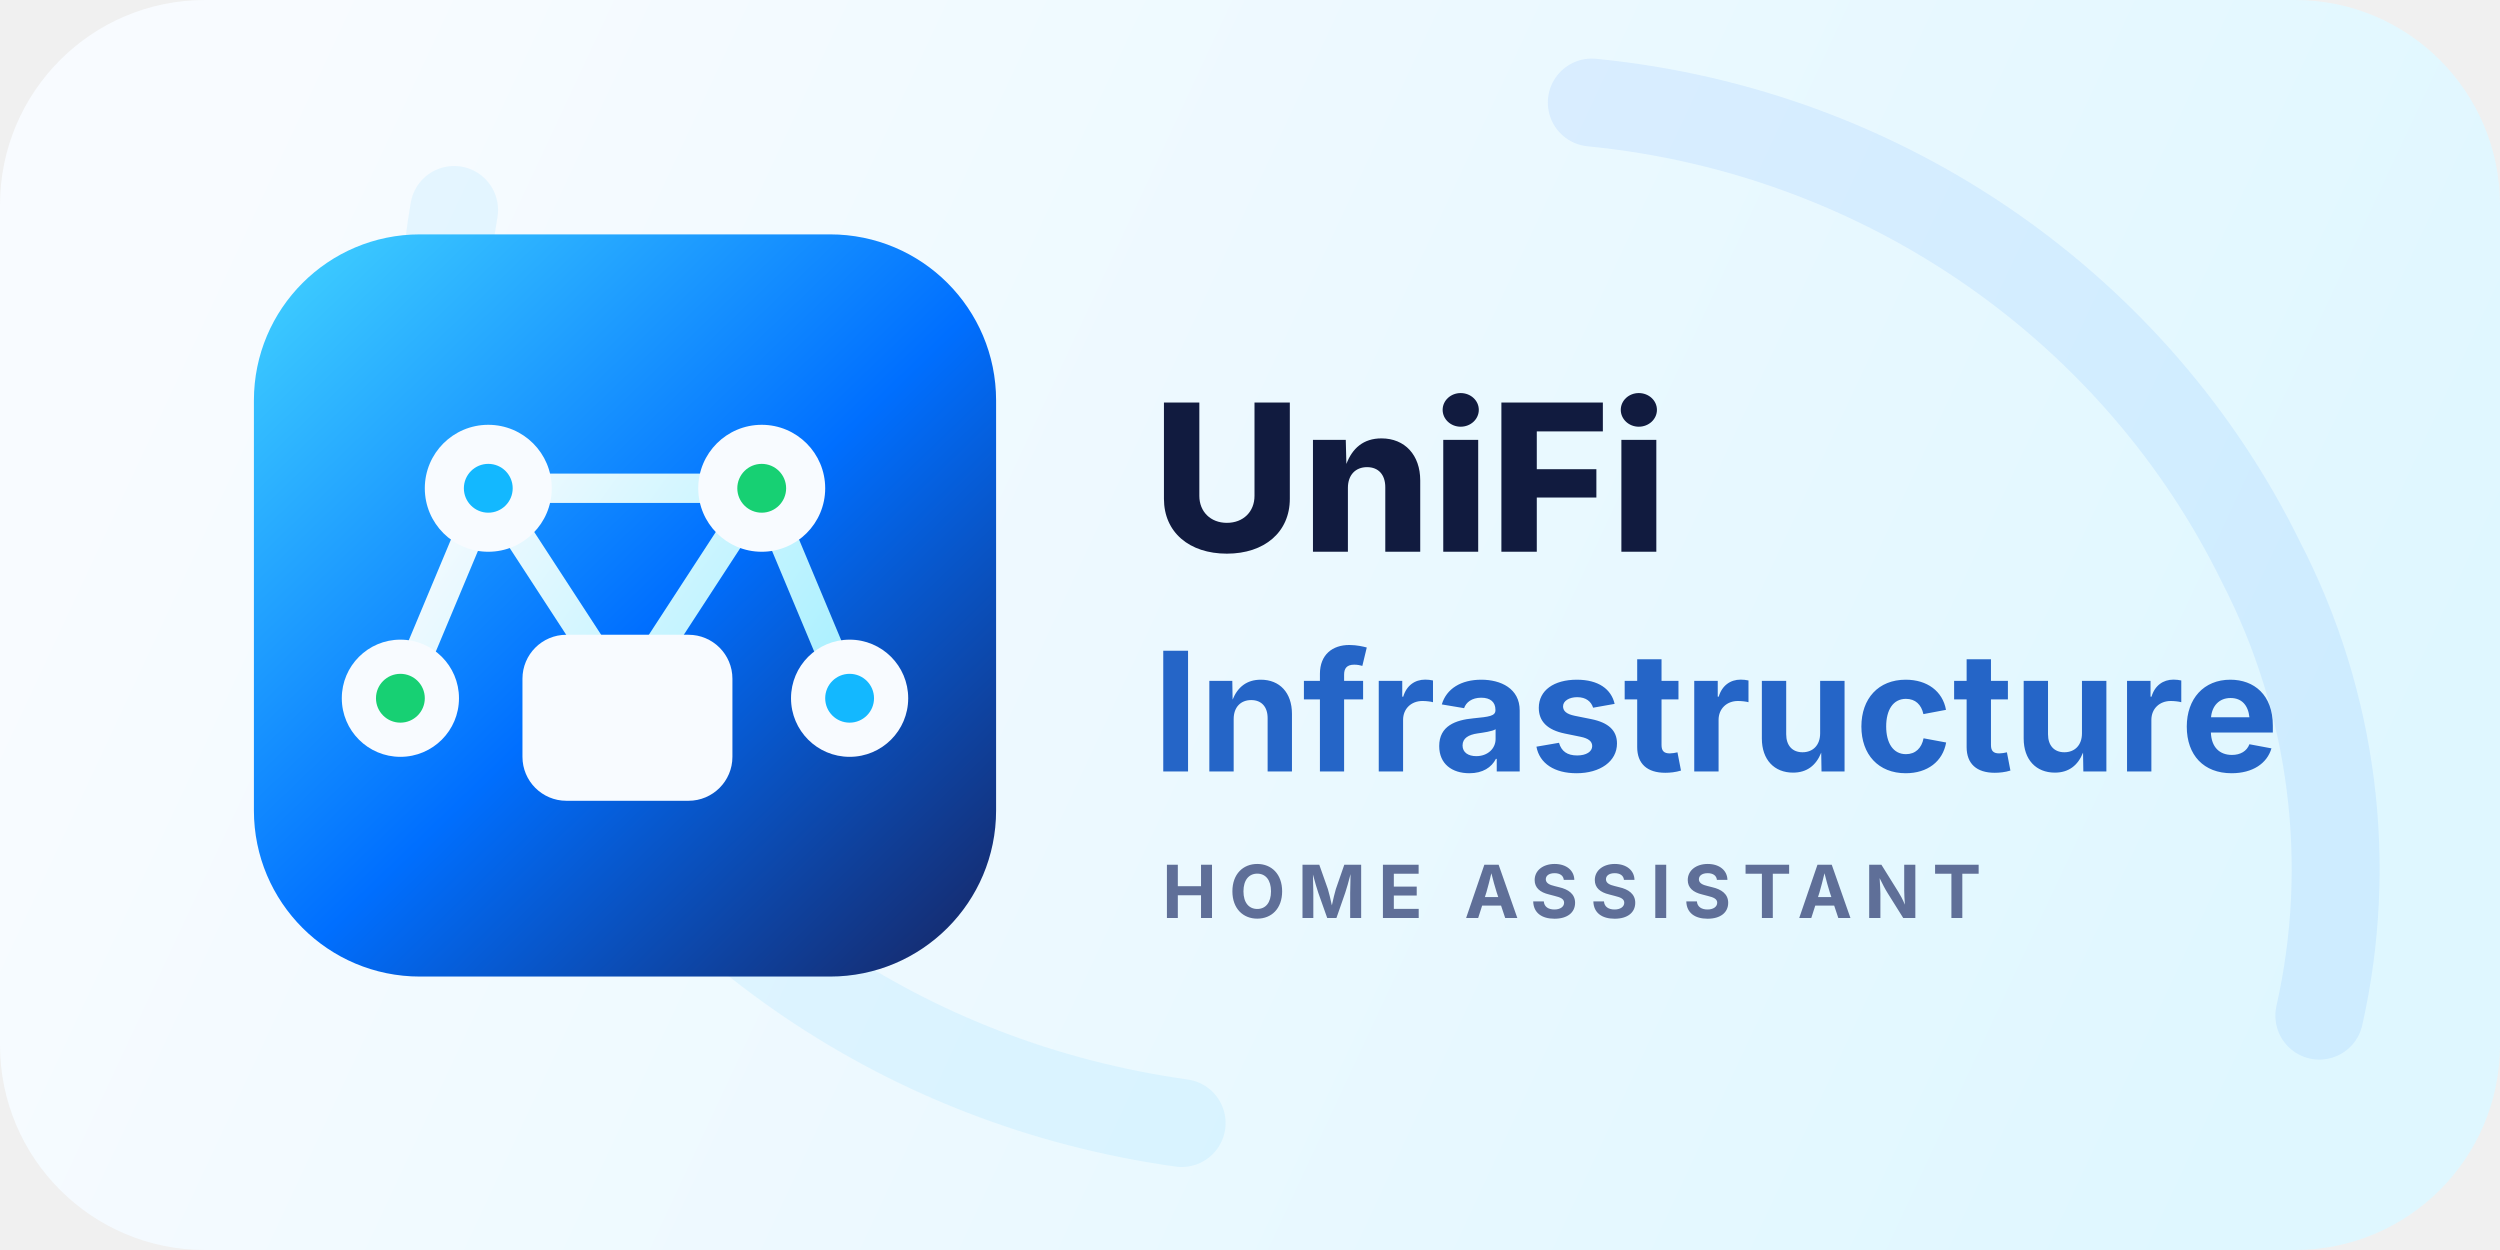
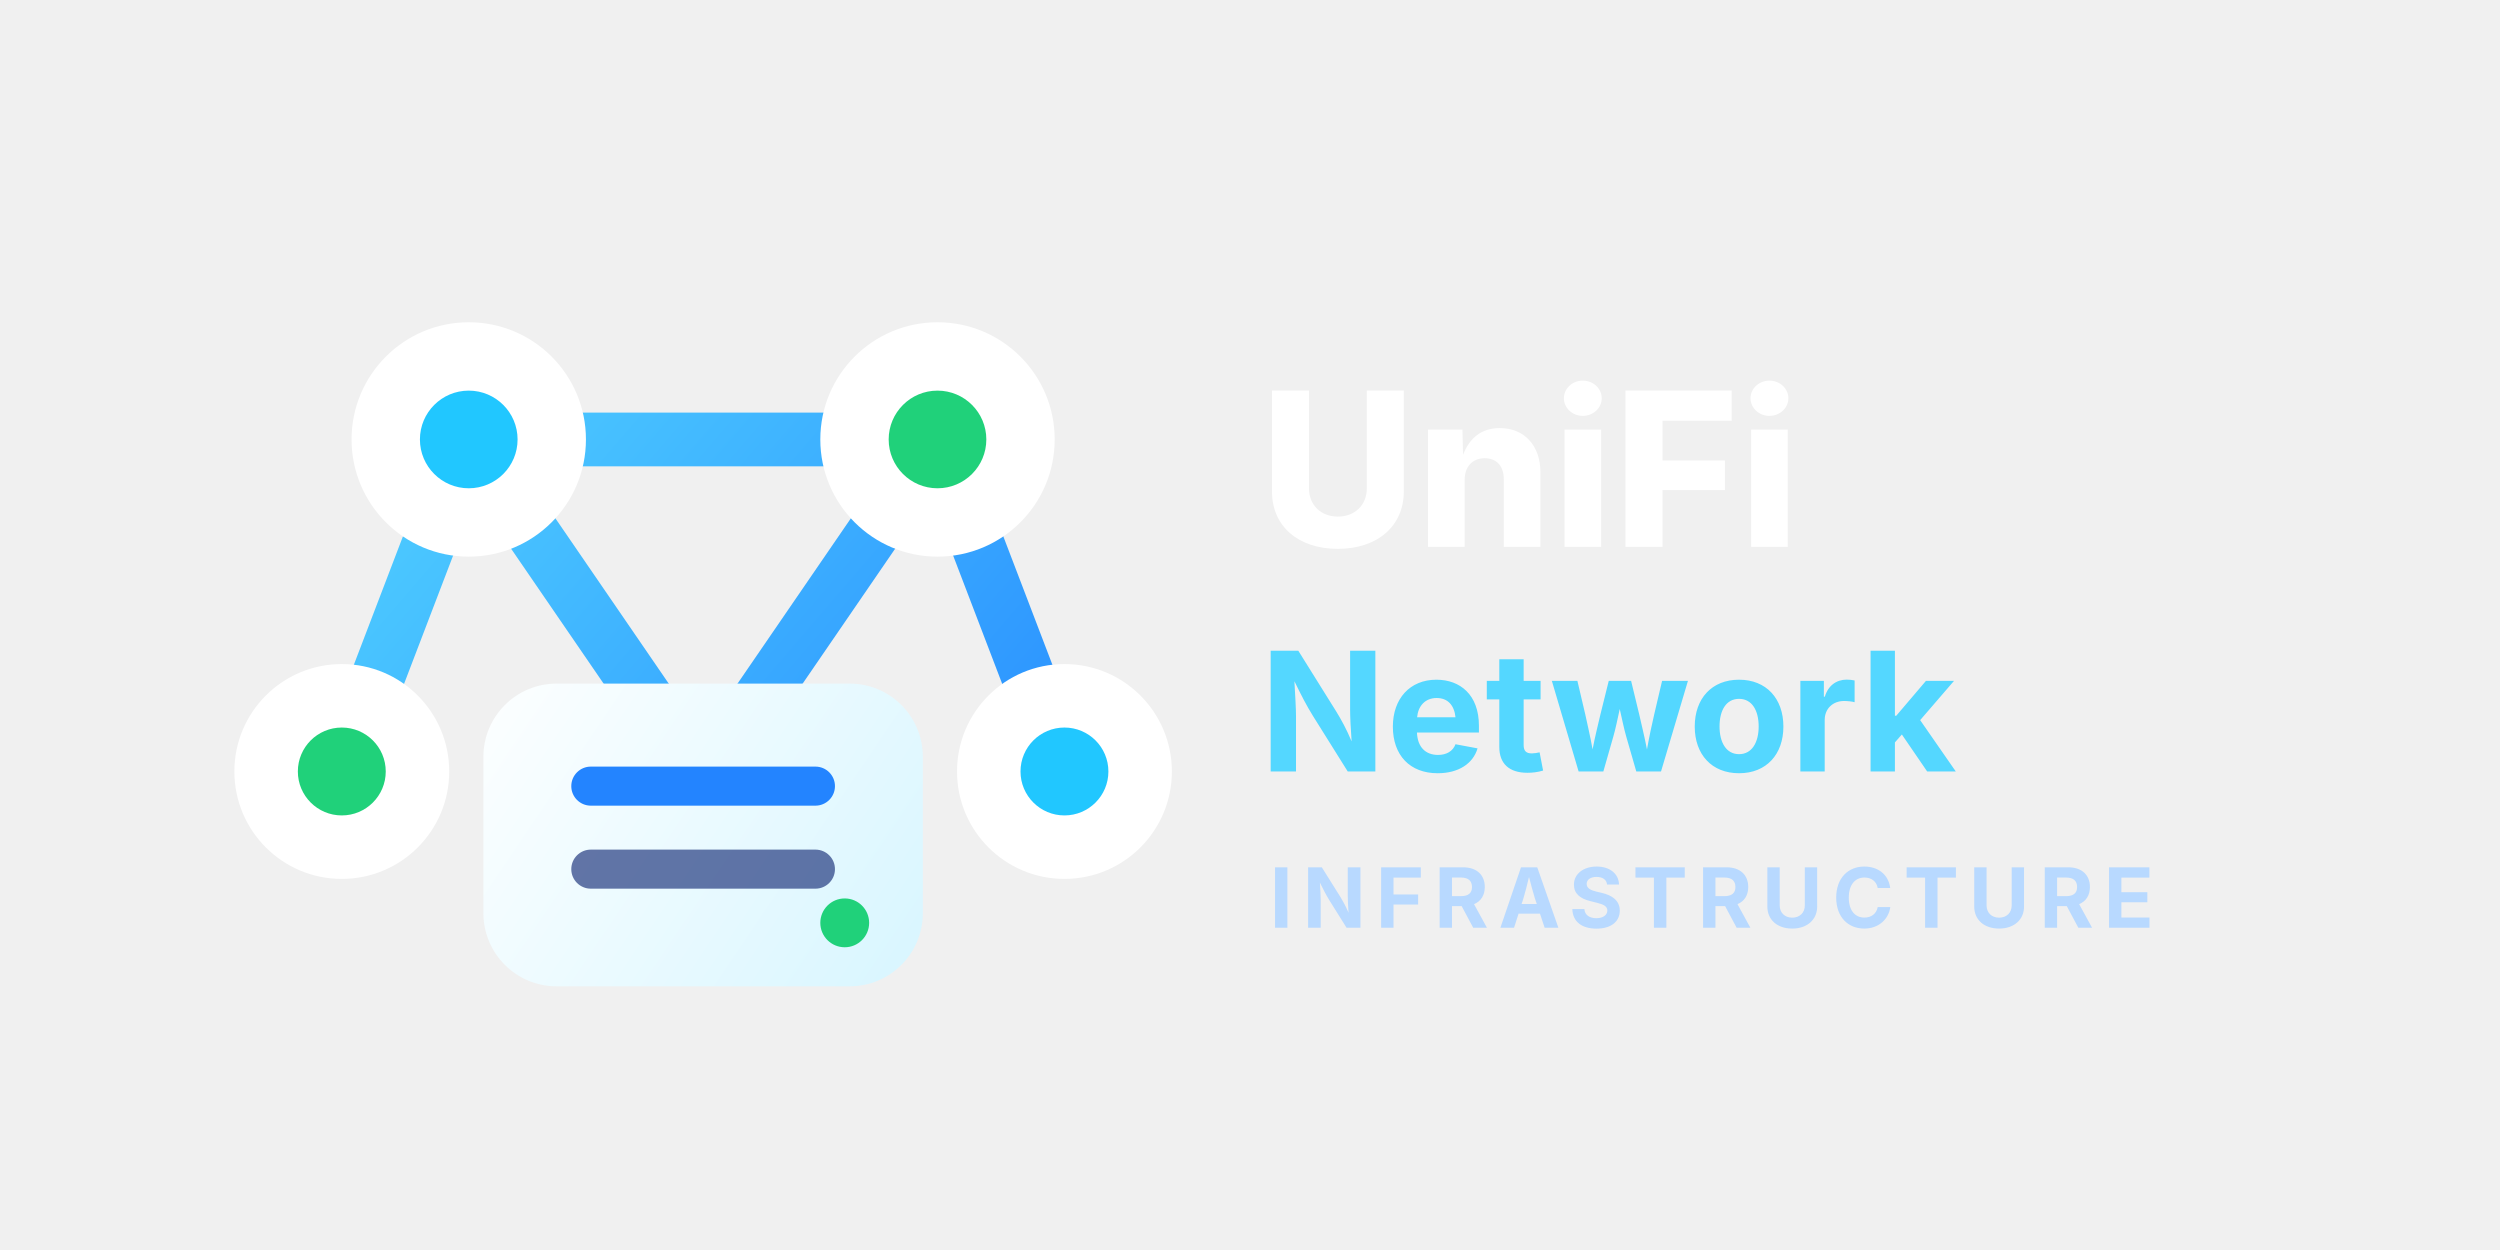
<svg xmlns="http://www.w3.org/2000/svg" width="512" height="256" viewBox="0 0 512 256" role="img" aria-label="UniFi Network Infrastructure logo">
  <defs>
-     <linearGradient id="bg" x1="48" y1="31" x2="464" y2="225" gradientUnits="userSpaceOnUse">
-       <stop stop-color="#f8fbff" />
-       <stop offset="1" stop-color="#dff7ff" />
+     <linearGradient id="line" x1="48" y1="62" x2="204" y2="196" gradientUnits="userSpaceOnUse">
+       <stop stop-color="#54d7ff" />
+       <stop offset="1" stop-color="#2384ff" />
    </linearGradient>
-     <linearGradient id="mark" x1="55" y1="48" x2="203" y2="202" gradientUnits="userSpaceOnUse">
-       <stop stop-color="#42d3ff" />
-       <stop offset="0.52" stop-color="#006fff" />
-       <stop offset="1" stop-color="#18245f" />
-     </linearGradient>
-     <linearGradient id="line" x1="93" y1="94" x2="167" y2="148" gradientUnits="userSpaceOnUse">
-       <stop stop-color="#f8fbff" />
-       <stop offset="1" stop-color="#a8f0ff" />
+     <linearGradient id="switch" x1="82" y1="122" x2="174" y2="184" gradientUnits="userSpaceOnUse">
+       <stop stop-color="#ffffff" />
+       <stop offset="1" stop-color="#d9f6ff" />
    </linearGradient>
  </defs>
-   <rect width="512" height="256" rx="42" fill="url(#bg)" />
-   <path d="M326 21c61 6 112 43 137 94 15 29 19 62 12 93" fill="none" stroke="#006fff" stroke-opacity="0.08" stroke-width="18" stroke-linecap="round" />
-   <path d="M242 230c-57-8-103-41-130-86-19-31-25-66-19-101" fill="none" stroke="#13b8ff" stroke-opacity="0.08" stroke-width="18" stroke-linecap="round" />
-   <g>
-     <rect x="52" y="48" width="152" height="152" rx="34" fill="url(#mark)" />
-     <path d="M100 100h56M100 100l-18 43M156 100l18 43M100 100l28 43M156 100l-28 43" fill="none" stroke="url(#line)" stroke-width="6" stroke-linecap="round" stroke-linejoin="round" />
-     <rect x="107" y="130" width="43" height="34" rx="9" fill="#f8fbff" />
-     <circle cx="100" cy="100" r="13" fill="#f8fbff" />
-     <circle cx="156" cy="100" r="13" fill="#f8fbff" />
-     <circle cx="82" cy="143" r="12" fill="#f8fbff" />
-     <circle cx="174" cy="143" r="12" fill="#f8fbff" />
-     <circle cx="100" cy="100" r="5" fill="#13b8ff" />
-     <circle cx="156" cy="100" r="5" fill="#17d073" />
-     <circle cx="82" cy="143" r="5" fill="#17d073" />
-     <circle cx="174" cy="143" r="5" fill="#13b8ff" />
+   <g transform="translate(16 8)">
+     <g fill="none" stroke="url(#line)" stroke-width="11" stroke-linecap="round" stroke-linejoin="round">
+       <path d="M80 82h96" />
+       <path d="M80 82 54 150" />
+       <path d="M176 82l26 68" />
+       <path d="M80 82l48 70" />
+       <path d="M176 82l-48 70" />
+     </g>
+     <circle cx="80" cy="82" r="24" fill="#ffffff" />
+     <circle cx="176" cy="82" r="24" fill="#ffffff" />
+     <circle cx="54" cy="150" r="22" fill="#ffffff" />
+     <circle cx="202" cy="150" r="22" fill="#ffffff" />
+     <circle cx="80" cy="82" r="10" fill="#21c7ff" />
+     <circle cx="176" cy="82" r="10" fill="#20d17a" />
+     <circle cx="54" cy="150" r="9" fill="#20d17a" />
+     <circle cx="202" cy="150" r="9" fill="#21c7ff" />
+     <rect x="83" y="132" width="90" height="62" rx="15" fill="url(#switch)" />
+     <rect x="101" y="149" width="54" height="8" rx="4" fill="#2384ff" />
+     <rect x="101" y="166" width="54" height="8" rx="4" fill="#233b80" opacity="0.7" />
+     <circle cx="157" cy="181" r="5" fill="#20d17a" />
  </g>
-   <text x="236" y="113" font-family="Avenir Next, Inter, Arial, sans-serif" font-size="42" font-weight="800" fill="#111b3f">UniFi</text>
-   <text x="236" y="158" font-family="Avenir Next, Inter, Arial, sans-serif" font-size="34" font-weight="700" fill="#2565c7">Infrastructure</text>
-   <text x="238" y="188" font-family="Avenir Next, Inter, Arial, sans-serif" font-size="15" font-weight="700" letter-spacing="2.5" fill="#5f6f98">HOME ASSISTANT</text>
+   <text x="258" y="112" font-family="Inter, Avenir Next, Arial, sans-serif" font-size="44" font-weight="800" fill="#ffffff">UniFi</text>
+   <text x="258" y="158" font-family="Inter, Avenir Next, Arial, sans-serif" font-size="34" font-weight="750" fill="#54d7ff">Network</text>
+   <text x="260" y="190" font-family="Inter, Avenir Next, Arial, sans-serif" font-size="17" font-weight="700" letter-spacing="2" fill="#b8d9ff">INFRASTRUCTURE</text>
</svg>
